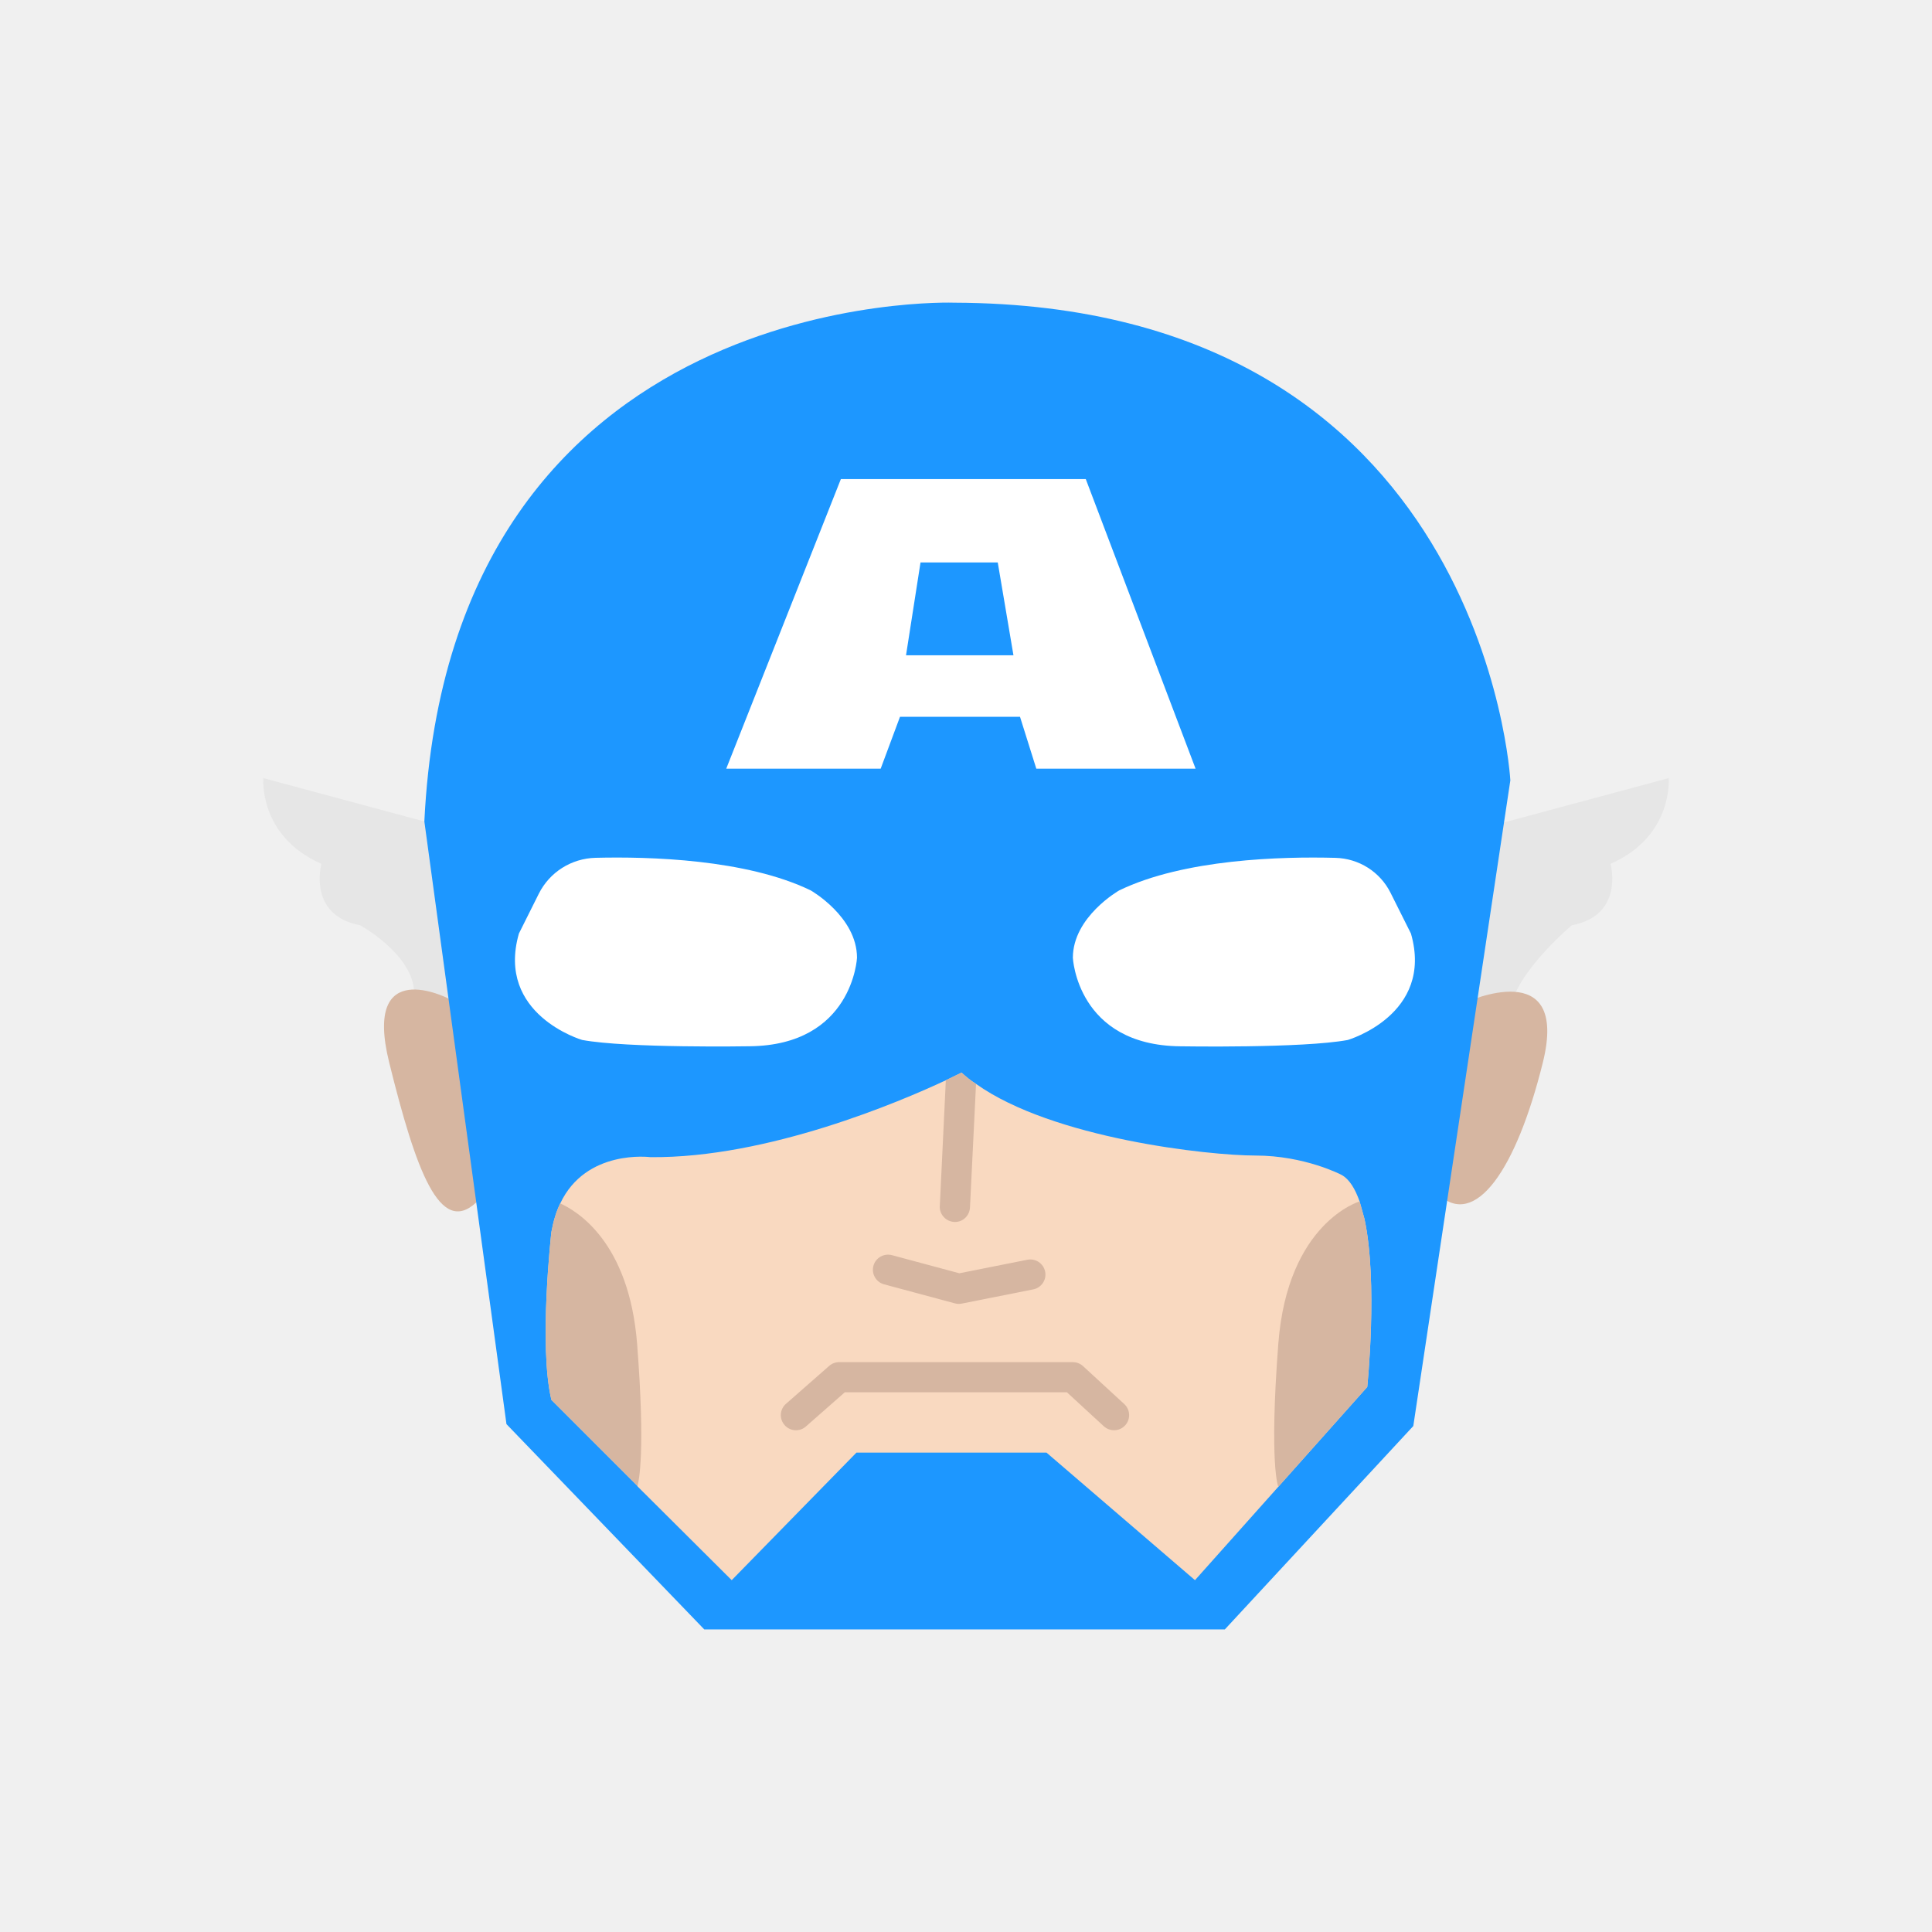
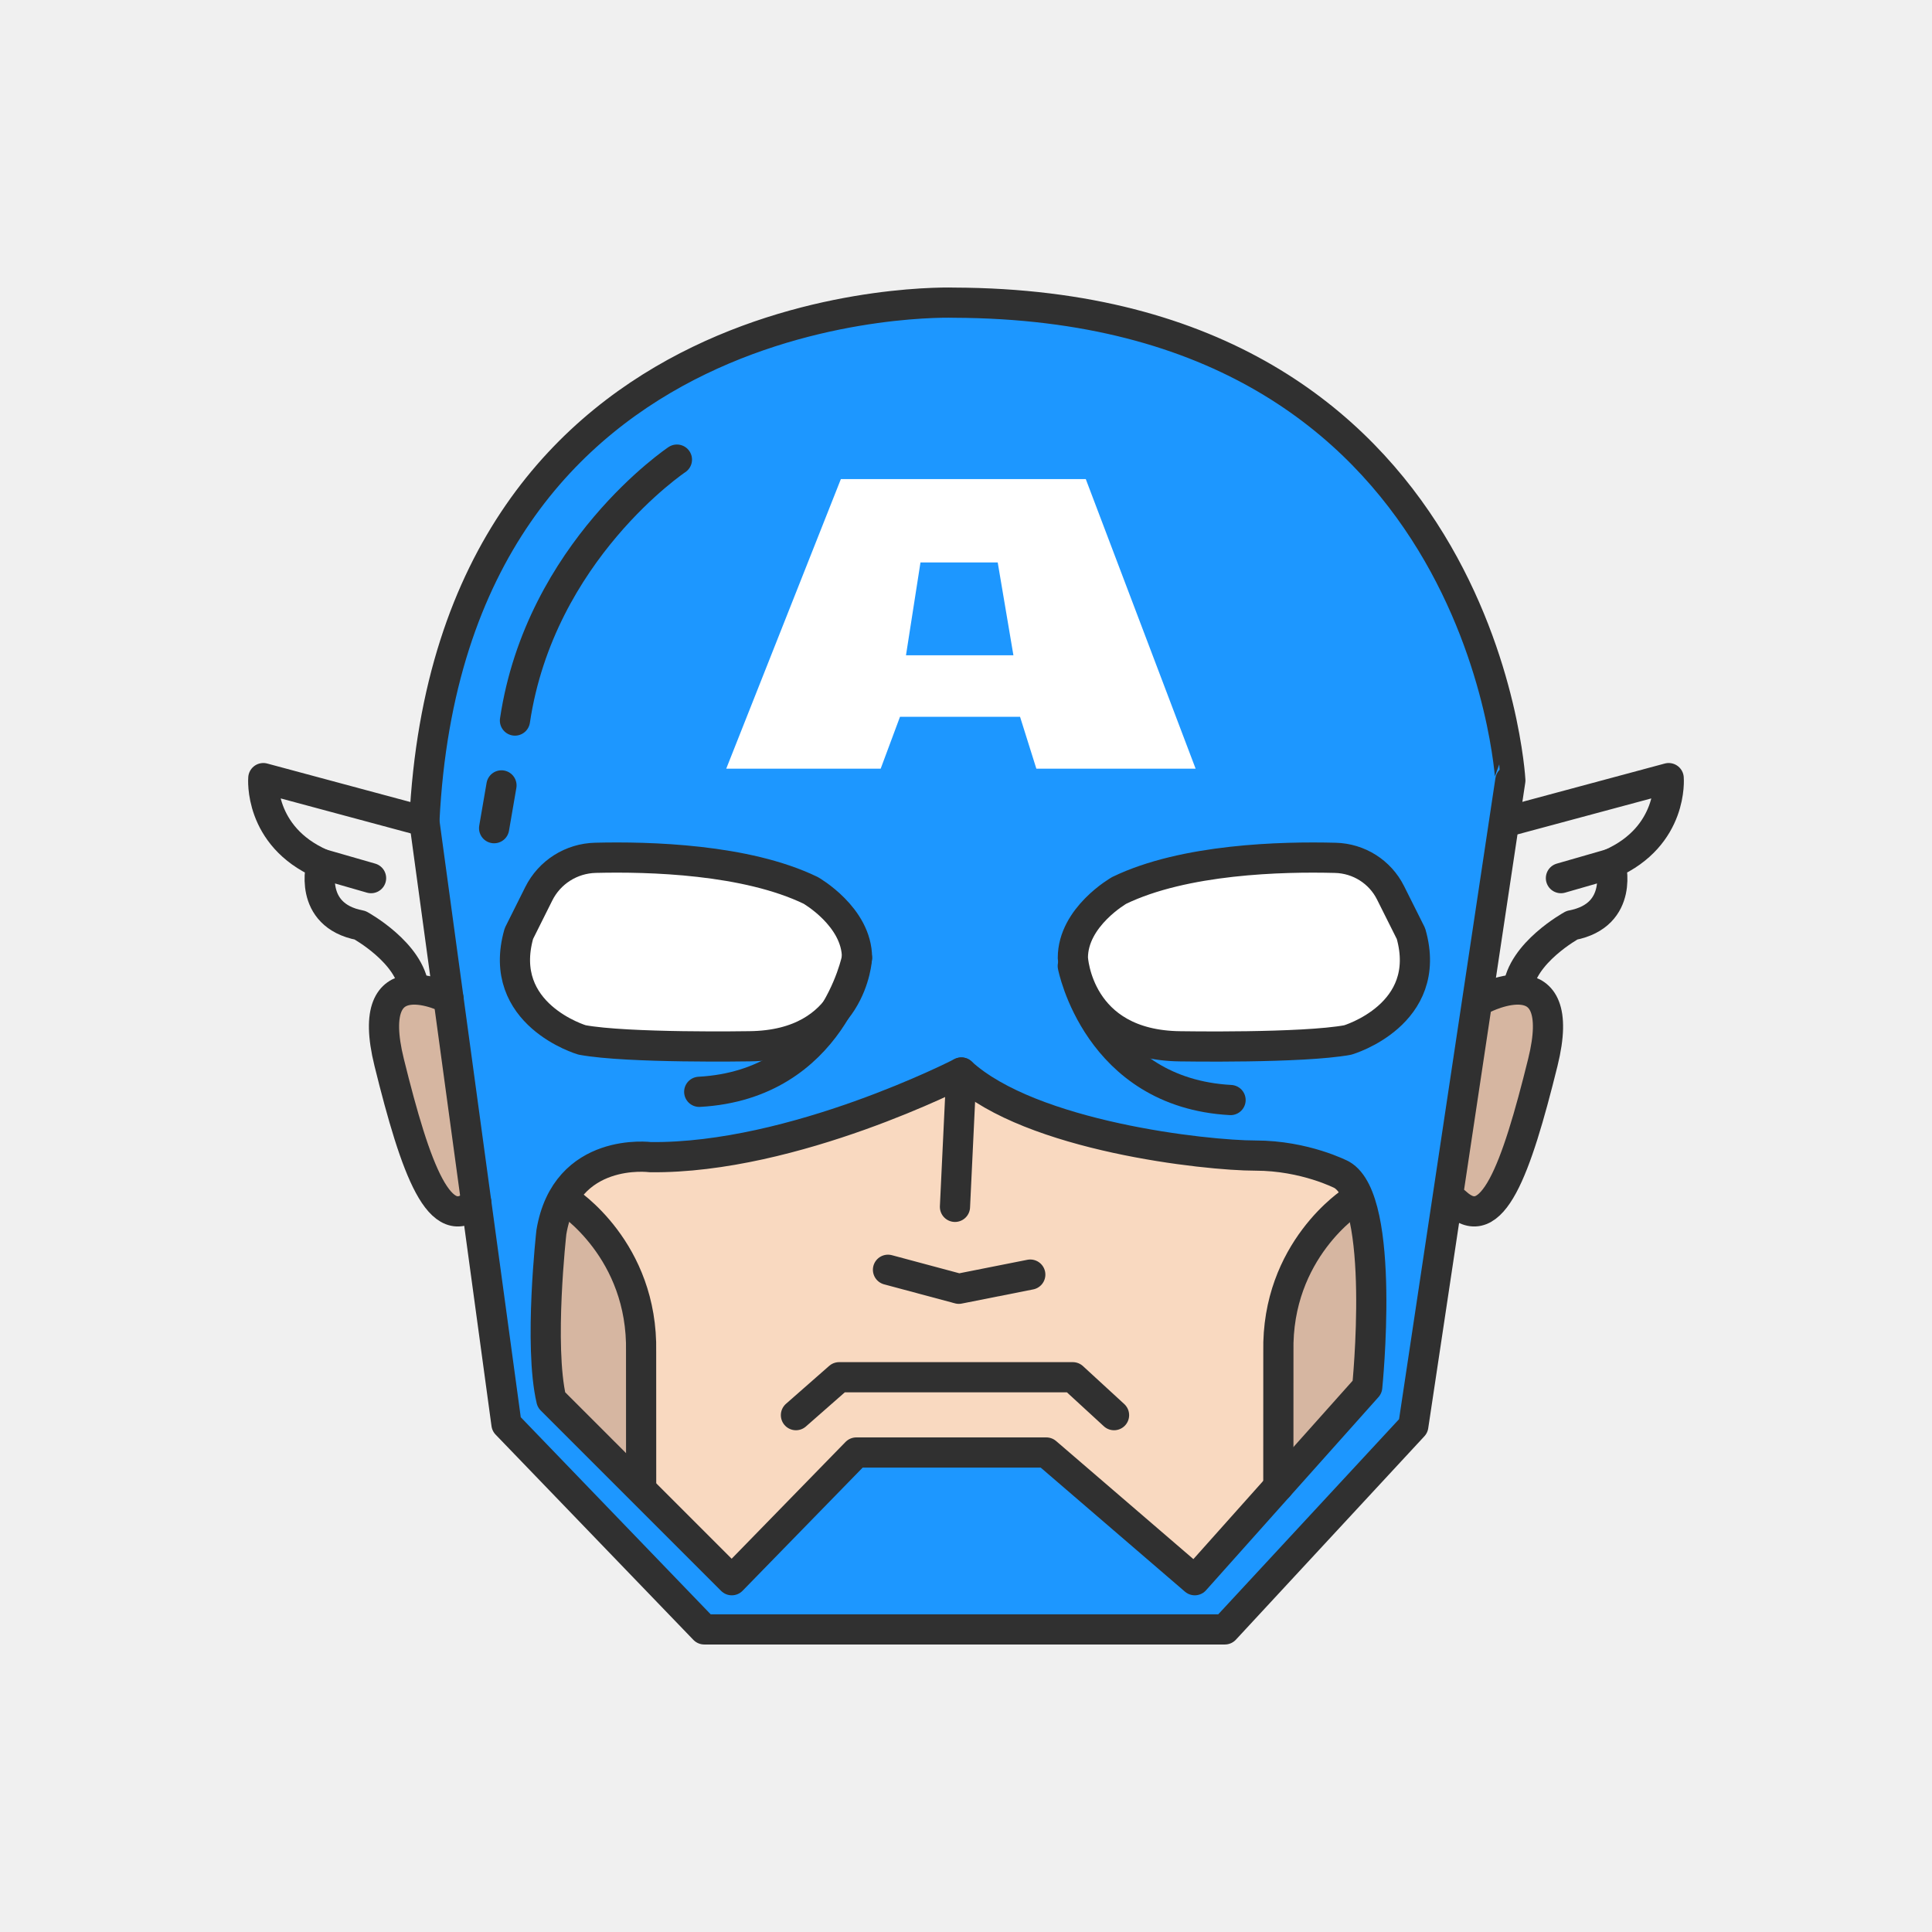
<svg xmlns="http://www.w3.org/2000/svg" style="enable-background:new 0 0 48 48;" version="1.1" viewBox="0 0 48 48" xml:space="preserve">
  <g id="Icons">
    <g>
+       <path d="M11.143,24.809c0,0-2.14-1.104-1.474,1.587    c0.665,2.691,1.261,4.321,2.164,3.477" style="fill:#D6B6A1;" />
+       <path d="M36.857,24.809c0,0,2.14-1.104,1.474,1.587    c-0.666,2.691-1.261,4.321-2.164,3.477" style="fill:#D6B6A1;" />
+       <path d="M23.709,7.52c0,0-12.517-0.464-13.166,12.888l2.04,14.974l4.914,5.1    H30.431l4.682-5.053l2.411-16.04C37.525,19.388,36.875,7.566,23.709,7.52z" style="fill:#1D97FF;" />
+       <path d="M13.386,22.205c0.268-0.537,0.81-0.879,1.41-0.893    c1.337-0.033,3.739,0.033,5.345,0.809c0,0,1.151,0.654,1.151,1.675c0,0-0.105,2.172-2.669,2.198    c0,0-3.036,0.052-4.161-0.157c0,0-2.146-0.628-1.57-2.643L13.386,22.205z" style="fill:#FFFFFF;" />
+       <path d="M34.547,22.18c-0.261-0.521-0.787-0.852-1.369-0.867    c-1.331-0.035-3.755,0.027-5.372,0.809c0,0-1.151,0.654-1.151,1.675c0,0,0.105,2.172,2.669,2.198    c0,0,3.036,0.052,4.161-0.157c0,0,2.146-0.628,1.57-2.643L34.547,22.18z" style="fill:#FFFFFF;" />
+       <path d="M13.699,34.778l4.482,4.482l3.094-3.173h4.72l3.689,3.173l4.284-4.799    c0,0,0.476-4.641-0.635-5.275c0,0-0.912-0.476-2.142-0.476c-1.23,0-5.571-0.476-7.307-2.063    c0,0-4.156,2.142-7.726,2.102c0,0-2.102-0.278-2.459,1.864    C13.699,30.613,13.382,33.429,13.699,34.778z" style="fill:#F9D9C0;" />
+       <path d="M33.783,29.847c0,0-1.791,0.522-2.023,3.543    c-0.232,3.022,0,3.543,0,3.543l2.309-2.717C34.07,34.217,34.404,31.956,33.783,29.847z" style="fill:#D6B6A1;" />
+       <path d="M13.803,29.847c0,0,1.791,0.522,2.023,3.543    c0.232,3.022-0,3.543-0,3.543l-2.309-2.717C13.516,34.217,13.181,31.956,13.803,29.847z" style="fill:#D6B6A1;" />
+       <path d="    M23.709,7.52c0,0-12.517-0.464-13.166,12.888l2.04,14.974l4.914,5.1H30.431l4.682-5.053    l2.411-16.04C37.525,19.388,36.875,7.566,23.709,7.52z" style="fill:none;stroke:#303030;stroke-width:0.75;stroke-linecap:round;stroke-linejoin:round;stroke-miterlimit:10;" />
+       <path d="    M11.143,24.809c0,0-2.14-1.104-1.474,1.587c0.665,2.691,1.261,4.321,2.164,3.477" style="fill:none;stroke:#303030;stroke-width:0.75;stroke-linecap:round;stroke-linejoin:round;stroke-miterlimit:10;" />
      <g>
-         <g>
-           <path d="M6.542,19.332c0,0-0.124,1.441,1.444,2.13c0,0-0.355,1.275,0.961,1.526      c0,0,1.254,0.686,1.338,1.597l3.273,1.793l0.902-4.915L6.542,19.332z" style="fill:#E6E6E6;" />
-         </g>
-         <g>
-           <path d="M41.458,19.332l-5.928,1.595l-0.723,4.183h2.717      c0.084-0.911,1.528-2.122,1.528-2.122c1.317-0.251,0.961-1.526,0.961-1.526      C41.582,20.772,41.458,19.332,41.458,19.332z" style="fill:#E6E6E6;" />
-         </g>
+         <path d="     M10.543,20.408l-4.001-1.076c0,0-0.124,1.441,1.444,2.13c0,0-0.355,1.275,0.961,1.526     c0,0,1.254,0.686,1.338,1.597" style="fill:none;stroke:#303030;stroke-width:0.75;stroke-linecap:round;stroke-linejoin:round;stroke-miterlimit:10;" />
      </g>
-       <path d="M11.833,29.873c-0.903,0.844-1.499-0.786-2.164-3.477    c-0.665-2.691,1.474-1.587,1.474-1.587l2.097,1.569L11.833,29.873z" style="fill:#D6B6A1;" />
-       <path d="M35.74,29.679c0.903,0.844,1.926-0.592,2.592-3.283    c0.666-2.691-1.92-1.492-1.92-1.492l-1.889,1.474L35.74,29.679z" style="fill:#D6B6A1;" />
-       <path d="M23.709,7.52c0,0-12.517-0.464-13.166,12.888l2.04,14.974l4.914,5.1h12.934    l4.682-5.053l2.411-16.041C37.525,19.388,36.876,7.566,23.709,7.52z" style="fill:#1D97FF;" />
-       <path d="M13.386,22.205c0.269-0.537,0.81-0.878,1.41-0.893    c1.337-0.033,3.739,0.033,5.345,0.809c0,0,1.151,0.654,1.151,1.675c0,0-0.105,2.172-2.669,2.198    c0,0-3.036,0.052-4.161-0.157c0,0-2.146-0.628-1.57-2.643L13.386,22.205z" style="fill:#FFFFFF;" />
-       <path d="M34.547,22.18c-0.261-0.521-0.787-0.852-1.369-0.867    c-1.331-0.035-3.755,0.027-5.372,0.809c0,0-1.151,0.654-1.151,1.675c0,0,0.105,2.172,2.669,2.198    c0,0,3.036,0.052,4.161-0.157c0,0,2.146-0.628,1.57-2.643L34.547,22.18z" style="fill:#FFFFFF;" />
-       <path d="M33.969,34.459l-2.21,2.48l-2.07,2.32l-3.69-3.17h-4.72l-3.1,3.17l-2.34-2.33v-0.01l-2.14-2.14    c-0.32-1.35,0-4.17,0-4.17c0.05-0.27,0.12-0.51,0.22-0.71c0.64-1.36,2.24-1.15,2.24-1.15c2.92,0.03,6.23-1.39,7.34-1.91    c0.25-0.12,0.39-0.19,0.39-0.19c0.11,0.1,0.23,0.2,0.36,0.28c1.91,1.36,5.79,1.78,6.94,1.78c1.23,0,2.14,0.48,2.14,0.48    c0.2,0.11,0.34,0.35,0.45,0.66c0.04,0.14,0.08,0.29,0.12,0.43C34.239,31.849,33.969,34.459,33.969,34.459z" style="fill:#F9D9C0;" />
-       <path d="M33.969,34.459l-2.21,2.48c0,0-0.23-0.53,0-3.55c0.23-3.02,2.02-3.54,2.02-3.54    c0.04,0.14,0.08,0.29,0.12,0.43C34.239,31.849,33.969,34.459,33.969,34.459z" style="fill:#D6B6A1;" />
-       <path d="M15.839,36.919l-2.14-2.14c-0.32-1.35,0-4.17,0-4.17c0.05-0.27,0.12-0.51,0.22-0.71    c0.4,0.18,1.71,0.94,1.91,3.49C16.039,36.099,15.869,36.799,15.839,36.919z" style="fill:#D6B6A1;" />
-       <path d="M26.976,11.903h-6.085l-2.848,7.195h3.837l0.48-1.289h2.982l0.405,1.289h3.957    L26.976,11.903z M22.51,16.28l0.36-2.306h1.919l0.39,2.306H22.51z" style="fill:#FFFFFF;" />
+       <path d="M26.976,11.903h-6.085l-2.848,7.195h3.837l0.48-1.289h2.983l0.405,1.289    h3.957L26.976,11.903z M22.509,16.28l0.36-2.306h1.919l0.39,2.306H22.509z" style="fill:#FFFFFF;" />
+       <path d="    M13.699,34.778l4.482,4.482l3.094-3.173h4.72l3.689,3.173l4.284-4.799c0,0,0.476-4.641-0.635-5.275    c0,0-0.912-0.476-2.142-0.476c-1.23,0-5.571-0.476-7.307-2.063c0,0-4.156,2.142-7.726,2.102    c0,0-2.102-0.278-2.459,1.864C13.699,30.613,13.382,33.429,13.699,34.778z" style="fill:none;stroke:#303030;stroke-width:0.75;stroke-linecap:round;stroke-linejoin:round;stroke-miterlimit:10;" />
+       <path d="    M13.386,22.205c0.268-0.537,0.81-0.879,1.41-0.893c1.337-0.033,3.739,0.033,5.345,0.809    c0,0,1.151,0.654,1.151,1.675c0,0-0.105,2.172-2.669,2.198c0,0-3.036,0.052-4.161-0.157    c0,0-2.146-0.628-1.57-2.643L13.386,22.205z" style="fill:none;stroke:#303030;stroke-width:0.75;stroke-linecap:round;stroke-linejoin:round;stroke-miterlimit:10;" />
+       <path d="    M34.547,22.18c-0.261-0.521-0.787-0.852-1.369-0.867c-1.331-0.035-3.755,0.027-5.372,0.809    c0,0-1.151,0.654-1.151,1.675c0,0,0.105,2.172,2.669,2.198c0,0,3.036,0.052,4.161-0.157    c0,0,2.146-0.628,1.57-2.643L34.547,22.18z" style="fill:none;stroke:#303030;stroke-width:0.75;stroke-linecap:round;stroke-linejoin:round;stroke-miterlimit:10;" />
+       <path d="    M14.096,29.847c0,0,1.884,1.204,1.832,3.742l0.001,3.263" style="fill:none;stroke:#303030;stroke-width:0.75;stroke-linecap:round;stroke-linejoin:round;stroke-miterlimit:10;" />
+       <path d="    M33.593,29.847c0,0-1.884,1.204-1.832,3.742l-0.001,3.345" style="fill:none;stroke:#303030;stroke-width:0.75;stroke-linecap:round;stroke-linejoin:round;stroke-miterlimit:10;" />
+       <polyline points="    22.062,31.547 23.822,32.019 25.597,31.667   " style="fill:none;stroke:#303030;stroke-width:0.75;stroke-linecap:round;stroke-linejoin:round;stroke-miterlimit:10;" />
+       <polyline points="    19.775,35.159 20.848,34.217 26.653,34.217 27.678,35.159   " style="fill:none;stroke:#303030;stroke-width:0.75;stroke-linecap:round;stroke-linejoin:round;stroke-miterlimit:10;" />
+       <path d="    M21.292,23.796c0,0-0.603,3.149-3.92,3.33" style="fill:none;stroke:#303030;stroke-width:0.75;stroke-linecap:round;stroke-linejoin:round;stroke-miterlimit:10;" />
+       <path d="    M26.653,24c0,0,0.603,3.149,3.92,3.33" style="fill:none;stroke:#303030;stroke-width:0.75;stroke-linecap:round;stroke-linejoin:round;stroke-miterlimit:10;" />
+       <line style="fill:none;stroke:#303030;stroke-width:0.75;stroke-linecap:round;stroke-linejoin:round;stroke-miterlimit:10;" x1="23.885" x2="23.726" y1="26.646" y2="29.984" />
+       <path d="    M16.818,11.419c0,0-3.396,2.271-4.024,6.483" style="fill:none;stroke:#303030;stroke-width:0.75;stroke-linecap:round;stroke-linejoin:round;stroke-miterlimit:10;" />
+       <line style="fill:none;stroke:#303030;stroke-width:0.75;stroke-linecap:round;stroke-linejoin:round;stroke-miterlimit:10;" x1="12.459" x2="12.276" y1="19.513" y2="20.576" />
+       <line style="fill:none;stroke:#303030;stroke-width:0.75;stroke-linecap:round;stroke-linejoin:round;stroke-miterlimit:10;" x1="7.986" x2="9.219" y1="21.462" y2="21.817" />
+       <path d="    M36.857,24.809c0,0,2.14-1.104,1.474,1.587c-0.666,2.691-1.261,4.321-2.164,3.477" style="fill:none;stroke:#303030;stroke-width:0.75;stroke-linecap:round;stroke-linejoin:round;stroke-miterlimit:10;" />
      <g>
-         <g>
-           <path d="M19.775,35.534c-0.104,0-0.207-0.043-0.282-0.128      c-0.137-0.155-0.122-0.393,0.034-0.528l1.073-0.942c0.068-0.06,0.156-0.094,0.248-0.094h5.806      c0.094,0,0.184,0.035,0.254,0.099l1.024,0.942c0.152,0.141,0.162,0.378,0.022,0.53      c-0.139,0.152-0.376,0.162-0.53,0.022l-0.917-0.844h-5.518l-0.966,0.849      C19.951,35.504,19.863,35.534,19.775,35.534z" style="fill:#D6B6A1;" />
-         </g>
-         <g>
-           <g>
-             <path d="M23.822,32.395c-0.033,0-0.065-0.004-0.097-0.013l-1.76-0.473       c-0.2-0.054-0.319-0.26-0.265-0.46c0.054-0.198,0.256-0.317,0.46-0.265l1.675,0.45l1.69-0.336       c0.203-0.04,0.4,0.091,0.441,0.295c0.041,0.203-0.091,0.4-0.294,0.441l-1.775,0.353       C23.87,32.393,23.846,32.395,23.822,32.395z" style="fill:#D6B6A1;" />
-           </g>
-           <g>
-             <path d="M24.249,26.929l-0.15,3.07c-0.01,0.2-0.17,0.36-0.37,0.36c-0.01,0-0.01,0-0.02,0       c-0.21-0.01-0.37-0.19-0.36-0.39l0.15-3.13c0.25-0.12,0.39-0.19,0.39-0.19       C23.999,26.749,24.119,26.849,24.249,26.929z" style="fill:#D6B6A1;" />
-           </g>
-         </g>
+         <path d="     M37.457,20.408l4.001-1.076c0,0,0.124,1.441-1.444,2.13c0,0,0.355,1.275-0.961,1.526     c0,0-1.254,0.686-1.338,1.597" style="fill:none;stroke:#303030;stroke-width:0.75;stroke-linecap:round;stroke-linejoin:round;stroke-miterlimit:10;" />
      </g>
+       <line style="fill:none;stroke:#303030;stroke-width:0.75;stroke-linecap:round;stroke-linejoin:round;stroke-miterlimit:10;" x1="40.014" x2="38.781" y1="21.462" y2="21.817" />
    </g>
  </g>
</svg>
